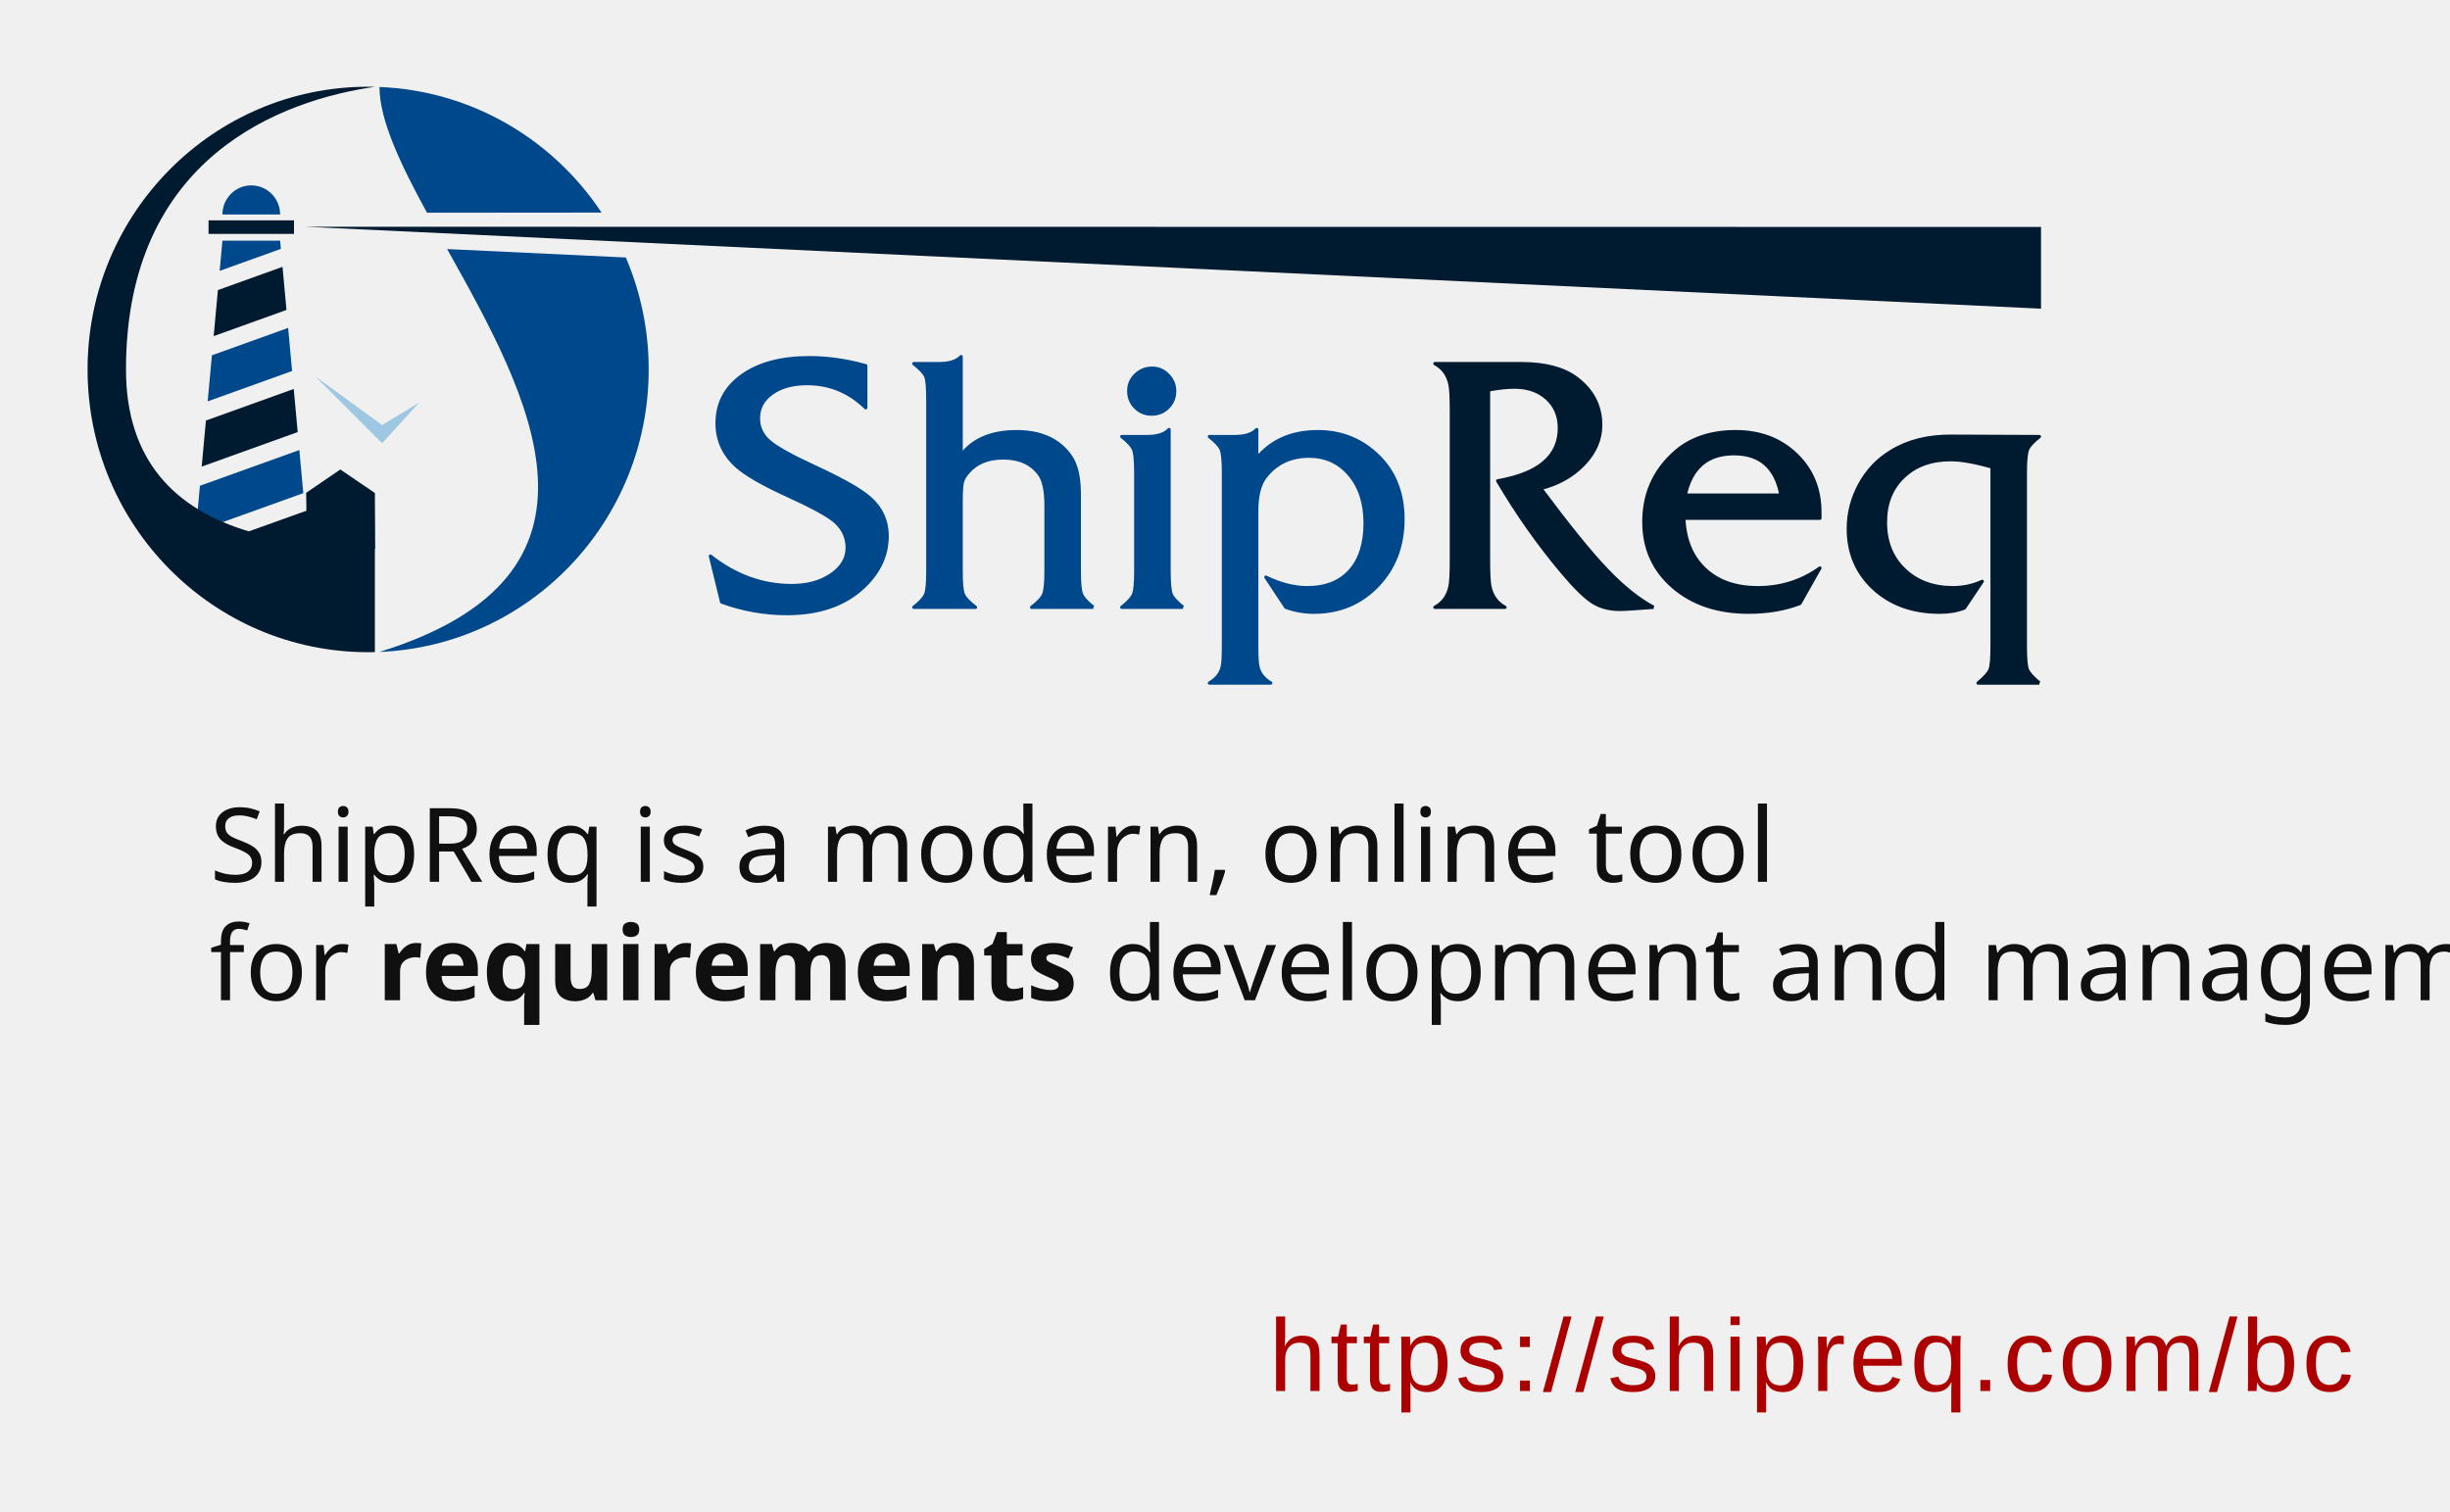
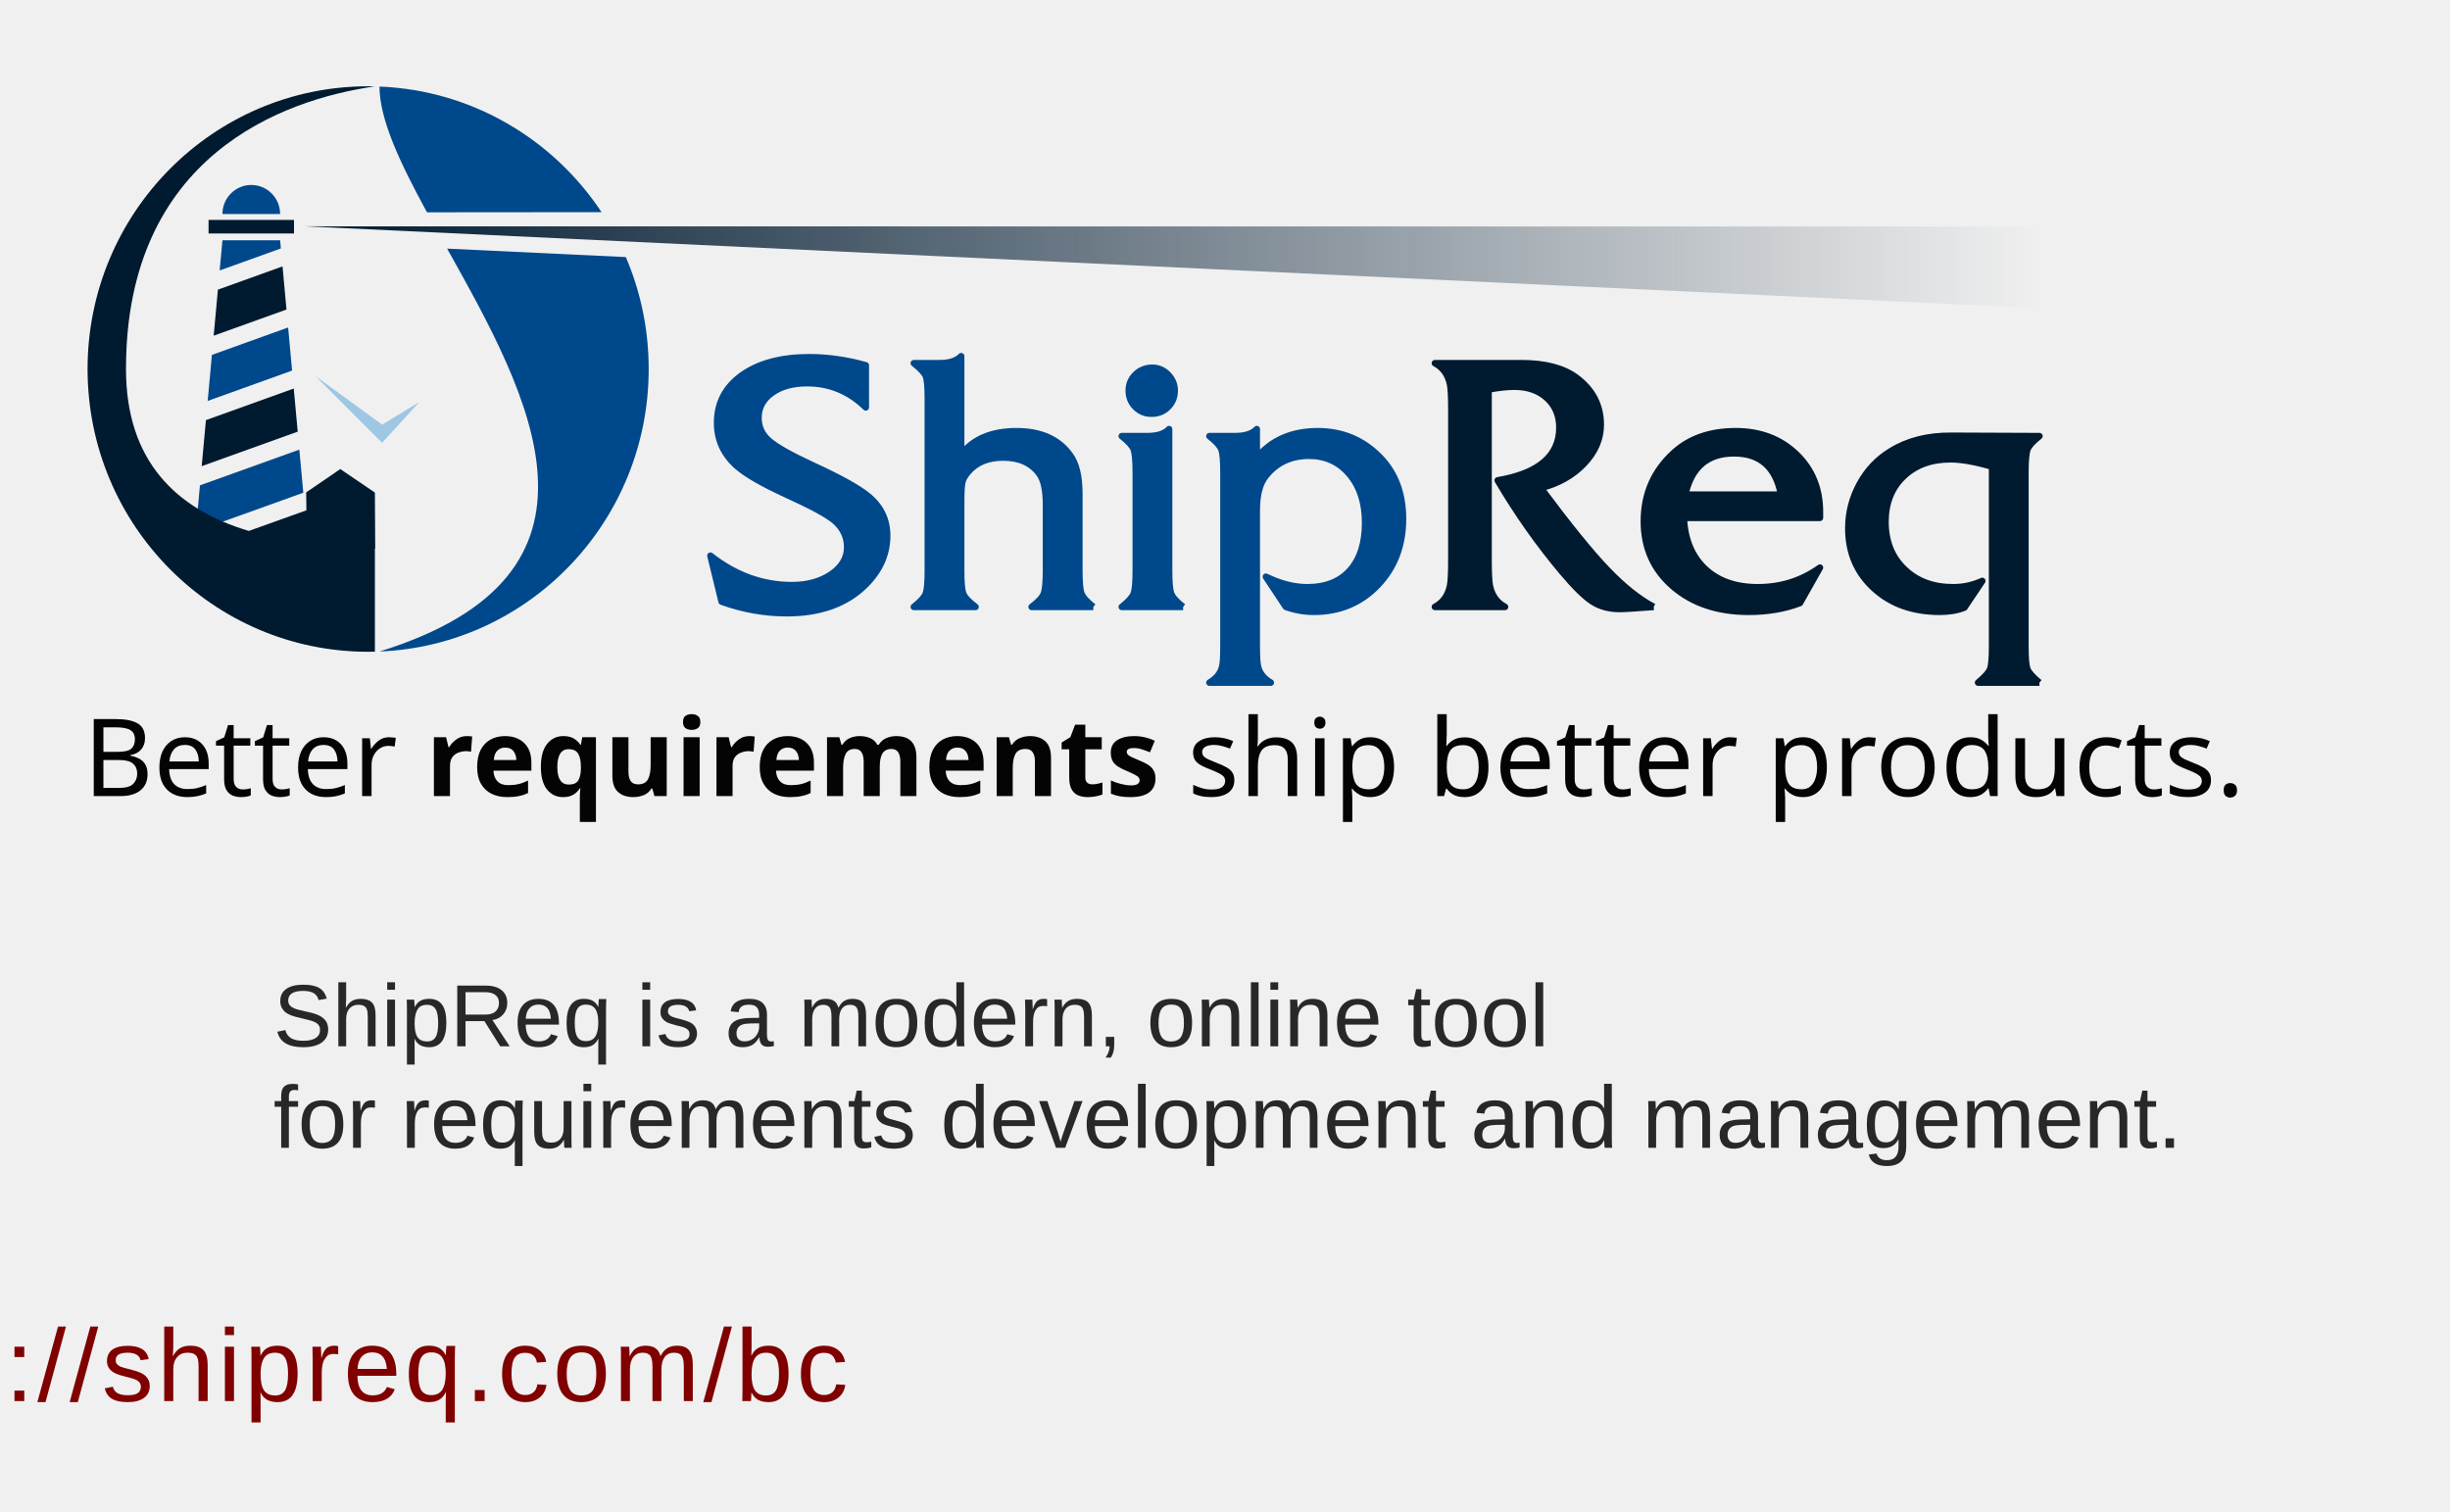
- <svg xmlns="http://www.w3.org/2000/svg" width="333.071" height="205.512" id="svg2" version="1.1">
-   <defs id="defs4" />
+ <svg xmlns="http://www.w3.org/2000/svg" xmlns:xlink="http://www.w3.org/1999/xlink" width="333.071" height="205.512" id="svg2" version="1.1">
+   <defs id="defs4">
+     <linearGradient xlink:href="#linearGradient4025" id="linearGradient7552" gradientUnits="userSpaceOnUse" x1="206.804" y1="80.045" x2="868.738" y2="80.045" gradientTransform="matrix(0.8,0,0,-0.8,247.1241,786.1127)" />
+     <linearGradient id="linearGradient4025">
+       <stop id="stop4027" offset="0" style="stop-color:#001a30;stop-opacity:1;" />
+       <stop id="stop4029" offset="1" style="stop-color:#001a30;stop-opacity:0;" />
+     </linearGradient>
+   </defs>
  <g id="layer1" transform="translate(0,-846.8504)" style="opacity:0.25;display:none">
    <rect y="846.85" x="0" height="205.512" width="333.071" id="rect3809" style="fill:#000000;fill-opacity:1;stroke:none" />
    <rect style="fill:#ffffff;fill-opacity:1;stroke:none" id="rect2989" width="322.441" height="194.882" x="5.315" y="852.165" />
    <rect y="857.48" x="10.63" height="184.252" width="311.811" id="rect3759" style="fill:#ffffff;fill-opacity:1;stroke:#ff8812;stroke-opacity:1" />
  </g>
  <g id="layer2" style="display:inline">
-     <text xml:space="preserve" style="font-size:40px;font-style:normal;font-variant:normal;font-weight:normal;font-stretch:normal;line-height:125%;letter-spacing:0.5px;word-spacing:0px;fill:#ac0000;fill-opacity:1;stroke:none;font-family:Arimo;-inkscape-font-specification:Arimo" x="172.51" y="189.123" id="text3812">
-       <tspan id="tspan3814" x="172.51" y="189.123" style="font-size:14px;font-style:normal;font-variant:normal;font-weight:normal;font-stretch:normal;letter-spacing:0.5px;fill:#ac0000;fill-opacity:1;font-family:Arimo;-inkscape-font-specification:Arimo">https://shipreq.com/bc</tspan>
+     <text id="text4249" y="142.252" x="37.163" style="font-size:14px;font-style:normal;font-variant:normal;font-weight:normal;font-stretch:normal;text-align:start;line-height:115%;letter-spacing:0px;word-spacing:0px;writing-mode:lr-tb;text-anchor:start;fill:#282828;fill-opacity:1;stroke:none;display:inline;font-family:Minion Pro;-inkscape-font-specification:Minion Pro" xml:space="preserve">
+       <tspan style="font-size:12px;font-style:normal;font-variant:normal;font-weight:normal;font-stretch:normal;text-align:start;line-height:115%;writing-mode:lr-tb;text-anchor:start;fill:#282828;fill-opacity:1;font-family:Arimo;-inkscape-font-specification:Arimo" y="142.252" x="37.163" id="tspan4251">ShipReq is a modern, online tool </tspan>
+       <tspan style="font-size:12px;font-style:normal;font-variant:normal;font-weight:normal;font-stretch:normal;text-align:start;line-height:115%;writing-mode:lr-tb;text-anchor:start;fill:#282828;fill-opacity:1;font-family:Arimo;-inkscape-font-specification:Arimo" id="tspan4253" y="156.052" x="37.163">for requirements development and management.</tspan>
    </text>
-     <text id="text4249" y="119.891" x="28.506" style="font-size:14px;font-style:normal;font-variant:normal;font-weight:normal;font-stretch:normal;text-align:start;line-height:115%;letter-spacing:0px;word-spacing:0px;writing-mode:lr-tb;text-anchor:start;fill:#101010;fill-opacity:1;stroke:none;display:inline;font-family:Minion Pro;-inkscape-font-specification:Minion Pro" xml:space="preserve">
-       <tspan style="font-size:14px;font-style:normal;font-variant:normal;font-weight:normal;font-stretch:normal;text-align:start;line-height:115%;writing-mode:lr-tb;text-anchor:start;fill:#101010;fill-opacity:1;font-family:Minion Pro;-inkscape-font-specification:Minion Pro" y="119.891" x="28.506" id="tspan4251">ShipReq is a modern, online tool </tspan>
-       <tspan style="font-size:14px;font-style:normal;font-variant:normal;font-weight:normal;font-stretch:normal;text-align:start;line-height:115%;writing-mode:lr-tb;text-anchor:start;fill:#101010;fill-opacity:1;font-family:Minion Pro;-inkscape-font-specification:Minion Pro" id="tspan4253" y="135.991" x="28.506">for <tspan style="font-weight:bold;line-height:115%;fill:#101010;fill-opacity:1" id="tspan4011">requirements</tspan> development and management.</tspan>
+     <text xml:space="preserve" style="font-size:40px;font-style:normal;font-variant:normal;font-weight:normal;font-stretch:normal;line-height:125%;letter-spacing:0.5px;word-spacing:0px;fill:#800000;fill-opacity:1;stroke:none;font-family:Arimo;-inkscape-font-specification:Arimo" x="319.004" y="190.49" id="text3812">
+       <tspan id="tspan3814" x="172.852" y="190.49" style="font-size:14px;font-style:normal;font-variant:normal;font-weight:normal;font-stretch:normal;letter-spacing:0.5px;fill:#800000;fill-opacity:1;font-family:Arimo;-inkscape-font-specification:Arimo;text-anchor:end;text-align:end">https://shipreq.com/bc</tspan>
    </text>
  </g>
  <g id="layer3" style="display:none">
    <g style="display:inline" id="g4371" transform="matrix(0.2056937,0,0,0.2056937,1.521953,-239.7485)">
      <g style="stroke:#000000;stroke-width:2;stroke-miterlimit:4;stroke-opacity:1;stroke-dasharray:none" transform="translate(0,1173.333)" id="g4145">
        <path d="m 543.454,326.806 c 0,11.519 -4.679,21.815 -14.035,30.883 -11.668,11.235 -27.575,16.846 -47.73,16.846 -13.68,0 -27.071,-2.374 -40.174,-7.124 l -6.911,-28.294 c 15.406,12.096 32.111,18.14 50.104,18.14 9.652,0 17.751,-2.234 24.302,-6.692 6.55,-4.466 9.822,-10.006 9.822,-16.629 0,-6.339 -2.516,-11.738 -7.561,-16.198 -4.317,-3.745 -14.07,-9.072 -29.262,-15.984 -15.188,-6.912 -25.661,-12.961 -31.42,-18.141 -7.921,-7.2 -11.879,-15.984 -11.879,-26.351 0,-12.234 5.144,-22.027 15.441,-29.37 10.295,-7.343 24.082,-11.011 41.361,-11.011 11.37,0 22.96,1.655 34.769,4.963 l 0,25.92 c -10.225,-9.936 -22.246,-14.904 -36.069,-14.904 -8.925,0 -16.161,1.979 -21.703,5.942 -5.548,3.958 -8.318,9.102 -8.318,15.441 0,5.612 2.197,10.326 6.586,14.141 4.395,3.816 13.426,8.89 27.108,15.229 16.267,7.484 27.356,13.604 33.256,18.359 8.205,6.475 12.311,14.756 12.311,24.834" style="fill:#000000;fill-opacity:1;fill-rule:nonzero;stroke:#000000;stroke-width:2;stroke-miterlimit:4;stroke-opacity:1;stroke-dasharray:none" id="path4147" />
        <path d="m 670.438,370.649 -38.011,0 c 4.029,-3.025 6.515,-5.689 7.449,-7.992 0.939,-2.304 1.406,-7.124 1.406,-14.466 l 0,-40.386 c 0,-9.216 -1.442,-15.695 -4.319,-19.441 -4.897,-6.48 -12.24,-9.716 -22.034,-9.716 -9.499,0 -16.77,3.025 -21.809,9.074 -1.873,2.155 -3.025,4.282 -3.455,6.367 -0.431,2.091 -0.65,6.226 -0.65,12.416 l 0,41.686 c 0,7.343 0.431,12.127 1.294,14.36 0.868,2.232 3.385,4.933 7.561,8.099 l -38.006,0 c 4.034,-3.166 6.48,-5.866 7.336,-8.099 0.869,-2.232 1.3,-7.018 1.3,-14.36 l 0,-105.181 c 0,-7.484 -0.396,-12.269 -1.188,-14.36 -0.786,-2.085 -3.272,-4.785 -7.449,-8.099 l 15.76,0 c 6.19,0 10.656,-1.441 13.391,-4.317 l 0,60.689 c 7.343,-9.652 18.719,-14.473 34.125,-14.473 14.974,0 25.985,4.968 33.044,14.904 3.74,5.18 5.612,13.025 5.612,23.54 l 0,47.297 c 0,7.195 0.431,11.95 1.294,14.254 0.868,2.304 3.314,5.039 7.348,8.205" style="fill:#000000;fill-opacity:1;fill-rule:nonzero;stroke:#000000;stroke-width:2;stroke-miterlimit:4;stroke-opacity:1;stroke-dasharray:none" id="path4149" />
        <path d="m 720.535,237.396 c 0,4.029 -1.364,7.414 -4.099,10.149 -2.735,2.735 -6.12,4.106 -10.155,4.106 -3.886,0 -7.194,-1.371 -9.935,-4.106 -2.735,-2.735 -4.1,-6.12 -4.1,-10.149 0,-3.886 1.4,-7.2 4.213,-9.935 2.805,-2.735 6.226,-4.105 10.254,-4.105 3.746,0 6.989,1.406 9.724,4.211 2.735,2.811 4.099,6.085 4.099,9.829 z m 5.188,133.252 -37.794,0 c 4.029,-3.166 6.474,-5.866 7.343,-8.099 0.863,-2.232 1.294,-7.018 1.294,-14.36 l 0,-60.259 c 0,-7.341 -0.431,-12.126 -1.294,-14.359 -0.869,-2.234 -3.314,-4.933 -7.343,-8.099 l 15.765,0 c 6.191,0 10.651,-1.441 13.386,-4.319 l 0,87.035 c 0,7.343 0.431,12.127 1.3,14.36 0.863,2.232 3.308,4.933 7.343,8.099" style="fill:#000000;fill-opacity:1;fill-rule:nonzero;stroke:#000000;stroke-width:2;stroke-miterlimit:4;stroke-opacity:1;stroke-dasharray:none" id="path4151" />
        <path d="m 861.135,316.44 c 0,16.415 -5.221,30.054 -15.659,40.924 -10.439,10.875 -23.504,16.309 -39.2,16.309 -5.901,0 -11.66,-1.01 -17.277,-3.024 l -12.305,-18.571 c 8.926,4.317 17.42,6.479 25.484,6.479 11.371,0 20.155,-3.49 26.345,-10.444 6.191,-6.946 9.286,-16.699 9.286,-29.299 0,-12.31 -3.203,-22.24 -9.611,-29.836 -6.402,-7.596 -14.72,-11.412 -24.939,-11.412 -11.089,0 -19.942,4.106 -26.565,12.346 -3.745,4.607 -5.617,11.666 -5.617,21.165 l 0,84.157 c 0,6.332 0.29,10.509 0.863,12.559 1.01,3.893 3.603,7.059 7.774,9.504 l -37.794,0 c 4.176,-2.445 6.77,-5.611 7.774,-9.504 0.579,-1.867 0.869,-6.044 0.869,-12.524 l 0,-107.338 c 0,-7.341 -0.431,-12.126 -1.3,-14.359 -0.863,-2.234 -3.308,-4.933 -7.343,-8.099 l 15.766,0 c 6.191,0 10.656,-1.441 13.391,-4.319 l 0,17.71 c 9.068,-10.946 21.596,-16.416 37.581,-16.416 14.969,0 27.639,5.258 38.006,15.766 9.646,9.787 14.471,22.529 14.471,38.225" style="fill:#000000;fill-opacity:1;fill-rule:nonzero;stroke:#000000;stroke-width:2;stroke-miterlimit:4;stroke-opacity:1;stroke-dasharray:none" id="path4153" />
        <path d="m 1015.54,370.649 c -11.229,0.863 -18.211,1.294 -20.946,1.294 -6.48,0 -12.062,-1.512 -16.74,-4.531 -4.674,-2.989 -10.828,-9.037 -18.46,-18.07 -14.537,-17.242 -27.858,-36.104 -39.95,-56.619 C 944.78,288.399 957.45,277.565 957.45,260.216 c 0,-7.485 -2.551,-13.534 -7.668,-18.211 -5.109,-4.644 -11.766,-6.982 -19.971,-6.982 -4.466,0 -9.794,0.573 -15.985,1.725 l 0,104.856 c 0,8.311 0.289,13.745 0.863,16.339 1.3,5.901 4.395,10.113 9.286,12.706 l -43.193,0 c 4.897,-2.594 7.992,-6.84 9.286,-12.741 0.579,-2.594 0.868,-8.064 0.868,-16.416 l 0,-91.784 c 0,-8.352 -0.289,-13.822 -0.868,-16.416 -1.294,-5.901 -4.389,-10.148 -9.286,-12.741 l 33.044,0 c 2.304,0 5.689,0 10.149,0 4.466,0 7.85,0 10.154,0 14.544,0 25.773,2.954 33.689,8.819 10.071,7.485 15.116,17.172 15.116,29.087 0,8.741 -3.456,16.77 -10.361,24.006 -6.911,7.235 -15.766,12.239 -26.564,14.974 16.989,22.819 30.551,39.56 40.699,50.175 10.155,10.62 19.765,18.288 28.832,23.038" style="fill:#000000;fill-opacity:1;fill-rule:nonzero;stroke:#000000;stroke-width:2;stroke-miterlimit:4;stroke-opacity:1;stroke-dasharray:none" id="path4155" />
        <path d="m 1117.915,346.459 -12.312,21.815 c -9.363,3.598 -19.875,5.399 -31.538,5.399 -19,0 -34.513,-5.186 -46.539,-15.553 -12.021,-10.361 -18.035,-23.753 -18.035,-40.167 0,-16.99 6.196,-31.101 18.578,-42.331 9.646,-8.784 22.321,-13.172 38.009,-13.172 14.975,0 27.35,4.679 37.15,14.035 9.787,9.363 14.688,21.242 14.688,35.638 l 0,3.675 -83.802,0 c 0.579,13.314 4.896,23.751 12.965,31.348 8.062,7.598 18.925,11.412 32.612,11.412 14.25,0 26.988,-4.034 38.225,-12.098 z m -23.975,-44.922 c -3.163,-16.989 -12.812,-25.484 -28.938,-25.484 -16.275,0 -26.282,8.495 -30.023,25.484 l 58.96,0" style="fill:#000000;fill-opacity:1;fill-rule:nonzero;stroke:#000000;stroke-width:2;stroke-miterlimit:4;stroke-opacity:1;stroke-dasharray:none" id="path4157" />
        <path d="m 1253.102,417.296 -37.788,0 c 4.162,-3.455 6.65,-6.261 7.45,-8.422 0.787,-2.156 1.188,-6.912 1.188,-14.255 l 0,-110.355 c -10.412,-3.024 -18.938,-4.537 -25.562,-4.537 -11.988,0 -21.675,3.527 -29.05,10.616 -7.375,7.059 -11.05,16.38 -11.05,27.934 0,11.986 3.85,21.703 11.6,29.122 7.737,7.449 17.738,11.158 30.012,11.158 6.375,0 12.35,-1.299 18,-3.893 l -11.012,16.416 c -4.325,1.731 -9.363,2.592 -15.125,2.592 -16.562,0 -30.087,-4.825 -40.6,-14.473 -10.512,-9.645 -15.762,-21.956 -15.762,-36.93 0,-9.646 2.337,-18.749 7.013,-27.32 4.688,-8.566 11.05,-15.294 19.113,-20.191 10.375,-6.479 22.9,-9.646 37.575,-9.504 l 54,0.219 c -4.037,3.166 -6.487,5.865 -7.35,8.099 -0.863,2.232 -1.3,7.018 -1.3,14.359 l 0,106.688 c 0,7.343 0.4,12.099 1.188,14.255 0.8,2.161 3.288,4.968 7.463,8.422" style="fill:#000000;fill-opacity:1;fill-rule:nonzero;stroke:#000000;stroke-width:2;stroke-miterlimit:4;stroke-opacity:1;stroke-dasharray:none" id="path4159" />
      </g>
      <g transform="matrix(1.25,0,0,-1.25,-204.86,2262.812)" style="display:inline" id="g4161">
        <path d="m 347.722,831.457 c 45.647,-1.832 85.591,-25.965 109.41,-61.891 l -86.018,-0.074 c -13.1,24.042 -23.392,45.595 -23.392,61.965 z m 121.363,-84.021 c 7.249,-16.918 11.267,-35.572 11.267,-55.167 0,-75.054 -58.883,-136.231 -132.63,-139.194 122.944,38.055 73.901,125.957 33.318,198.517 l 88.045,-4.156" style="fill:#000000;fill-opacity:1;fill-rule:evenodd;stroke:none" id="path4163" />
        <path d="m 308.228,652.562 1.951,-21.242 -53.011,-19.057 2.084,22.691 48.976,17.608" style="fill:#000000;fill-opacity:1;fill-rule:evenodd;stroke:none" id="path4165" />
        <path d="m 302.704,712.741 1.95,-21.239 -41.584,-14.951 2.083,22.69 37.551,13.5" style="fill:#000000;fill-opacity:1;fill-rule:evenodd;stroke:none" id="path4167" />
        <path d="m 270.337,755.718 28.422,0 0.371,-4.036 -30.159,-10.843 1.366,14.879" style="fill:#000000;fill-opacity:1;fill-rule:evenodd;stroke:none" id="path4169" />
        <path d="m 284.548,768.643 -14.211,0 c 0,7.91 6.362,14.322 14.211,14.322 7.848,0 14.209,-6.412 14.209,-14.322 l -14.209,0" style="fill:#000000;fill-opacity:1;fill-rule:evenodd;stroke:none" id="path4171" />
        <path d="m 305.466,682.653 1.95,-21.242 -47.295,-17.004 2.081,22.69 43.264,15.556" style="fill:#000000;fill-opacity:1;fill-rule:evenodd;stroke:none" id="path4173" />
        <path d="m 299.941,742.832 1.951,-21.24 -35.871,-12.897 2.083,22.691 31.837,11.446" style="fill:#000000;fill-opacity:1;fill-rule:evenodd;stroke:none" id="path4175" />
        <path d="m 263.496,759.058 42.105,0 0,6.681 -42.105,0 0,-6.681 z" style="fill:#000000;fill-opacity:1;fill-rule:evenodd;stroke:none" id="path4177" />
        <path d="m 342.117,831.583 c 1.113,0 2.232,-0.012 3.334,-0.04 -45.373,-6.524 -122.635,-34.197 -122.635,-139.274 0,-44.978 24.338,-68.974 60.515,-79.78 l 28.374,10.16 -0.108,8.831 16.821,11.495 17.033,-11.587 0.154,-27.609 -0.154,0 0,-50.79 c -1.102,-0.028 -2.221,-0.039 -3.334,-0.039 -76.338,0 -138.229,62.376 -138.229,139.319 0,76.949 61.891,139.314 138.229,139.314" style="fill:#000000;fill-opacity:1;fill-rule:evenodd;stroke:none" id="path4179" />
        <path d="m 1166.368,722.218 0,40.27 -855.152,0.095 z" style="fill:#000000;fill-opacity:1;fill-rule:evenodd;stroke:none" id="path4181" />
        <path d="m 349.02,655.92 18.274,20.043 -18.274,-11.088 -32.835,23.88 32.835,-32.835" style="fill:#000000;fill-opacity:1;fill-rule:evenodd;stroke:none;display:inline" id="path4183" />
      </g>
    </g>
  </g>
  <g id="layer4">
-     <g id="g4535" transform="matrix(0.220736,0,0,0.220736,0.8678389,0.7541186)">
-       <g style="display:inline" transform="matrix(1.25,0,0,-1.25,-204.86,1089.479)" id="g3012">
-         <g style="fill:#001a30;fill-opacity:1" id="g4693">
-           <path id="path3026" style="fill:#001a30;fill-opacity:1;fill-rule:evenodd;stroke:none" d="m 305.466,682.653 1.95,-21.242 -47.295,-17.004 2.081,22.69 43.264,15.556" />
-           <path id="path3028" style="fill:#001a30;fill-opacity:1;fill-rule:evenodd;stroke:none" d="m 299.941,742.832 1.951,-21.24 -35.871,-12.897 2.083,22.691 31.837,11.446" />
-           <path id="path3030" style="fill:#001a30;fill-opacity:1;fill-rule:evenodd;stroke:none" d="m 263.496,759.058 42.105,0 0,6.681 -42.105,0 0,-6.681 z" />
-         </g>
-         <path d="m 1166.368,722.218 0,40.27 -855.152,0.095 z" style="fill:#001a30;fill-opacity:1;fill-rule:evenodd;stroke:none" id="path3036" />
-         <path d="m 349.02,655.92 18.274,20.043 -18.274,-11.088 -32.835,23.88 32.835,-32.835" style="fill:#007ac8;fill-opacity:0.345;fill-rule:evenodd;stroke:none;display:inline" id="path3034" />
-         <path d="m 347.722,831.457 c 45.647,-1.832 85.591,-25.965 109.41,-61.891 l -86.018,-0.074 c -13.1,24.042 -23.392,45.595 -23.392,61.965 z m 121.363,-84.021 c 7.249,-16.918 11.267,-35.572 11.267,-55.167 0,-75.054 -58.883,-136.231 -132.63,-139.194 122.944,38.055 73.901,125.957 33.318,198.517 l 88.045,-4.156" style="fill:#00488c;fill-opacity:1;fill-rule:evenodd;stroke:none;display:inline" id="path3016" />
-         <g style="fill:#00488c;fill-opacity:1;display:inline" id="g4687">
-           <path id="path3018" style="fill:#00488c;fill-opacity:1;fill-rule:evenodd;stroke:none" d="m 308.228,652.562 1.951,-21.242 -53.011,-19.057 2.084,22.691 48.976,17.608" />
-           <path id="path3020" style="fill:#00488c;fill-opacity:1;fill-rule:evenodd;stroke:none" d="m 302.704,712.741 1.95,-21.239 -41.584,-14.951 2.083,22.69 37.551,13.5" />
-           <path id="path3022" style="fill:#00488c;fill-opacity:1;fill-rule:evenodd;stroke:none" d="m 270.337,755.718 28.422,0 0.371,-4.036 -30.159,-10.843 1.366,14.879" />
-           <path id="path3024" style="fill:#00488c;fill-opacity:1;fill-rule:evenodd;stroke:none" d="m 284.548,768.643 -14.211,0 c 0,7.91 6.362,14.322 14.211,14.322 7.848,0 14.209,-6.412 14.209,-14.322 l -14.209,0" />
-         </g>
-         <path d="m 342.117,831.583 c 1.113,0 2.232,-0.012 3.334,-0.04 -45.373,-6.524 -122.635,-34.197 -122.635,-139.274 0,-44.978 24.338,-68.974 60.515,-79.78 l 28.374,10.16 -0.108,8.831 16.821,11.495 17.033,-11.587 0.154,-27.609 -0.154,0 0,-50.79 c -1.102,-0.028 -2.221,-0.039 -3.334,-0.039 -76.338,0 -138.229,62.376 -138.229,139.319 0,76.949 61.891,139.314 138.229,139.314" style="fill:#001a30;fill-opacity:1;fill-rule:evenodd;stroke:none" id="path3032" />
-         <g transform="translate(-0.802,0)" style="fill:#00488c;fill-opacity:1;stroke:#00488c;stroke-width:1.6;stroke-linejoin:round;stroke-miterlimit:4;stroke-opacity:1;stroke-dasharray:none" id="g3096">
-           <path id="path3038" style="fill:#00488c;fill-opacity:1;fill-rule:nonzero;stroke:#00488c;stroke-width:1.6;stroke-linejoin:round;stroke-miterlimit:4;stroke-opacity:1;stroke-dasharray:none" d="m 598.651,610.138 c 0,-9.215 -3.743,-17.452 -11.228,-24.706 -9.334,-8.988 -22.06,-13.477 -38.184,-13.477 -10.944,0 -21.657,1.899 -32.139,5.699 l -5.529,22.635 c 12.325,-9.677 25.689,-14.512 40.083,-14.512 7.722,0 14.201,1.787 19.442,5.354 5.24,3.573 7.858,8.005 7.858,13.303 0,5.071 -2.013,9.39 -6.049,12.958 -3.454,2.996 -11.256,7.258 -23.41,12.787 -12.15,5.53 -20.529,10.369 -25.136,14.513 -6.337,5.76 -9.503,12.787 -9.503,21.081 0,9.787 4.115,17.622 12.353,23.496 8.236,5.874 19.266,8.809 33.089,8.809 9.096,0 18.368,-1.324 27.815,-3.97 l 0,-20.736 c -8.18,7.949 -17.797,11.923 -28.855,11.923 -7.14,0 -12.929,-1.583 -17.362,-4.754 -4.438,-3.166 -6.654,-7.282 -6.654,-12.353 0,-4.49 1.758,-8.261 5.269,-11.313 3.516,-3.053 10.741,-7.112 21.686,-12.183 13.014,-5.987 21.885,-10.883 26.605,-14.687 6.564,-5.18 9.849,-11.805 9.849,-19.867" />
-           <path id="path3040" style="fill:#00488c;fill-opacity:1;fill-rule:nonzero;stroke:#00488c;stroke-width:1.6;stroke-linejoin:round;stroke-miterlimit:4;stroke-opacity:1;stroke-dasharray:none" d="m 700.238,575.064 -30.409,0 c 3.223,2.42 5.212,4.551 5.959,6.394 0.751,1.843 1.125,5.699 1.125,11.573 l 0,32.309 c 0,7.373 -1.154,12.556 -3.455,15.553 -3.918,5.184 -9.792,7.773 -17.627,7.773 -7.599,0 -13.416,-2.42 -17.447,-7.259 -1.498,-1.724 -2.42,-3.426 -2.764,-5.094 -0.345,-1.673 -0.52,-4.981 -0.52,-9.933 l 0,-33.349 c 0,-5.874 0.345,-9.702 1.035,-11.488 0.694,-1.786 2.708,-3.946 6.049,-6.479 l -30.405,0 c 3.227,2.533 5.184,4.693 5.869,6.479 0.695,1.786 1.04,5.614 1.04,11.488 l 0,84.145 c 0,5.987 -0.317,9.815 -0.95,11.488 -0.629,1.668 -2.618,3.828 -5.959,6.479 l 12.608,0 c 4.952,0 8.525,1.153 10.713,3.454 l 0,-48.551 c 5.874,7.722 14.975,11.578 27.3,11.578 11.979,0 20.788,-3.974 26.435,-11.923 2.992,-4.144 4.49,-10.42 4.49,-18.832 l 0,-37.838 c 0,-5.756 0.345,-9.56 1.035,-11.403 0.694,-1.843 2.651,-4.031 5.878,-6.564" />
-           <path id="path3042" style="fill:#00488c;fill-opacity:1;fill-rule:nonzero;stroke:#00488c;stroke-width:1.6;stroke-linejoin:round;stroke-miterlimit:4;stroke-opacity:1;stroke-dasharray:none" d="m 740.316,681.666 c 0,-3.223 -1.091,-5.931 -3.279,-8.119 -2.188,-2.188 -4.896,-3.285 -8.124,-3.285 -3.109,0 -5.755,1.097 -7.948,3.285 -2.188,2.188 -3.28,4.896 -3.28,8.119 0,3.109 1.12,5.76 3.37,7.948 2.244,2.188 4.981,3.284 8.203,3.284 2.997,0 5.591,-1.125 7.779,-3.369 2.188,-2.249 3.279,-4.868 3.279,-7.863 z m 4.15,-106.602 -30.235,0 c 3.223,2.533 5.179,4.693 5.874,6.479 0.69,1.786 1.035,5.614 1.035,11.488 l 0,48.207 c 0,5.873 -0.345,9.701 -1.035,11.487 -0.695,1.787 -2.651,3.946 -5.874,6.479 l 12.612,0 c 4.953,0 8.521,1.153 10.709,3.455 l 0,-69.628 c 0,-5.874 0.345,-9.702 1.04,-11.488 0.69,-1.786 2.646,-3.946 5.874,-6.479" />
-           <path id="path3044" style="fill:#00488c;fill-opacity:1;fill-rule:nonzero;stroke:#00488c;stroke-width:1.6;stroke-linejoin:round;stroke-miterlimit:4;stroke-opacity:1;stroke-dasharray:none" d="m 852.796,618.431 c 0,-13.132 -4.177,-24.043 -12.527,-32.739 -8.351,-8.7 -18.803,-13.047 -31.36,-13.047 -4.721,0 -9.328,0.808 -13.822,2.419 l -9.844,14.857 c 7.141,-3.454 13.936,-5.183 20.387,-5.183 9.097,0 16.124,2.792 21.076,8.355 4.953,5.557 7.429,13.359 7.429,23.439 0,9.848 -2.562,17.792 -7.689,23.869 -5.122,6.077 -11.776,9.13 -19.951,9.13 -8.871,0 -15.954,-3.285 -21.252,-9.877 -2.996,-3.686 -4.494,-9.333 -4.494,-16.932 l 0,-67.326 c 0,-5.066 0.232,-8.407 0.69,-10.047 0.808,-3.114 2.882,-5.647 6.219,-7.603 l -30.235,0 c 3.341,1.956 5.416,4.489 6.219,7.603 0.463,1.494 0.695,4.835 0.695,10.019 l 0,85.87 c 0,5.873 -0.345,9.701 -1.04,11.487 -0.69,1.787 -2.646,3.946 -5.874,6.479 l 12.613,0 c 4.953,0 8.525,1.153 10.713,3.455 l 0,-14.168 c 7.254,8.757 17.277,13.133 30.065,13.133 11.975,0 22.111,-4.206 30.405,-12.613 7.717,-7.83 11.577,-18.023 11.577,-30.58" />
-         </g>
-         <g transform="translate(-0.802,0)" id="g3091" style="fill:#001a30;fill-opacity:1;stroke:#001a30;stroke-width:1.6;stroke-linecap:butt;stroke-linejoin:round;stroke-miterlimit:4;stroke-opacity:1;stroke-dasharray:none;display:inline">
-           <path id="path3046" style="fill:#001a30;fill-opacity:1;fill-rule:nonzero;stroke:#001a30;stroke-width:1.6;stroke-linecap:butt;stroke-linejoin:round;stroke-miterlimit:4;stroke-opacity:1;stroke-dasharray:none" d="m 976.32,575.064 c -8.983,-0.69 -14.569,-1.035 -16.757,-1.035 -5.184,0 -9.65,1.21 -13.392,3.625 -3.739,2.391 -8.662,7.23 -14.768,14.456 -11.63,13.794 -22.286,28.883 -31.96,45.295 20.269,3.459 30.405,12.126 30.405,26.005 0,5.988 -2.041,10.827 -6.134,14.569 -4.087,3.715 -9.413,5.586 -15.977,5.586 -3.573,0 -7.835,-0.458 -12.788,-1.38 l 0,-83.885 c 0,-6.649 0.231,-10.996 0.69,-13.071 1.04,-4.721 3.516,-8.09 7.429,-10.165 l -34.554,0 c 3.918,2.075 6.394,5.472 7.429,10.193 0.463,2.075 0.694,6.451 0.694,13.133 l 0,73.427 c 0,6.682 -0.231,11.058 -0.694,13.133 -1.035,4.721 -3.511,8.118 -7.429,10.193 l 26.435,0 c 1.843,0 4.551,0 8.119,0 3.573,0 6.28,0 8.123,0 11.635,0 20.618,-2.363 26.951,-7.055 8.057,-5.988 12.093,-13.738 12.093,-23.27 0,-6.993 -2.765,-13.416 -8.289,-19.205 -5.529,-5.788 -12.613,-9.791 -21.251,-11.979 13.591,-18.255 24.441,-31.648 32.559,-40.14 8.124,-8.496 15.812,-14.63 23.066,-18.43" />
-           <path id="path3048" style="fill:#001a30;fill-opacity:1;fill-rule:nonzero;stroke:#001a30;stroke-width:1.6;stroke-linecap:butt;stroke-linejoin:round;stroke-miterlimit:4;stroke-opacity:1;stroke-dasharray:none" d="m 1058.22,594.416 -9.85,-17.452 c -7.49,-2.878 -15.9,-4.319 -25.23,-4.319 -15.2,0 -27.61,4.149 -37.231,12.442 -9.617,8.289 -14.428,19.002 -14.428,32.134 0,13.592 4.957,24.881 14.862,33.865 7.717,7.027 17.857,10.538 30.407,10.538 11.98,0 21.88,-3.743 29.72,-11.228 7.83,-7.49 11.75,-16.994 11.75,-28.51 l 0,-2.94 -67.042,0 c 0.463,-10.651 3.917,-19.001 10.372,-25.078 6.45,-6.078 15.14,-9.13 26.09,-9.13 11.4,0 21.59,3.227 30.58,9.678 z m -19.18,35.938 c -2.53,13.591 -10.25,20.387 -23.15,20.387 -13.02,0 -21.026,-6.796 -24.018,-20.387 l 47.168,0" />
-           <path id="path3050" style="fill:#001a30;fill-opacity:1;fill-rule:nonzero;stroke:#001a30;stroke-width:1.6;stroke-linecap:butt;stroke-linejoin:round;stroke-miterlimit:4;stroke-opacity:1;stroke-dasharray:none" d="m 1166.37,537.746 -30.23,0 c 3.33,2.764 5.32,5.009 5.96,6.738 0.63,1.725 0.95,5.53 0.95,11.404 l 0,88.284 c -8.33,2.419 -15.15,3.63 -20.45,3.63 -9.59,0 -17.34,-2.822 -23.24,-8.493 -5.9,-5.647 -8.84,-13.104 -8.84,-22.347 0,-9.589 3.08,-17.362 9.28,-23.298 6.19,-5.959 14.19,-8.926 24.01,-8.926 5.1,0 9.88,1.039 14.4,3.114 l -8.81,-13.133 c -3.46,-1.385 -7.49,-2.074 -12.1,-2.074 -13.25,0 -24.07,3.86 -32.48,11.578 -8.41,7.716 -12.61,17.565 -12.61,29.544 0,7.717 1.87,14.999 5.61,21.856 3.75,6.853 8.84,12.235 15.29,16.153 8.3,5.183 18.32,7.717 30.06,7.603 l 43.2,-0.175 c -3.23,-2.533 -5.19,-4.692 -5.88,-6.479 -0.69,-1.786 -1.04,-5.614 -1.04,-11.487 l 0,-85.35 c 0,-5.874 0.32,-9.679 0.95,-11.404 0.64,-1.729 2.63,-3.974 5.97,-6.738" />
-         </g>
+     <g transform="matrix(0.4455837,0,0,-0.4455837,-142.3142,358.0859)" style="display:inline" id="g8326">
+       <g id="g3969" style="fill:#001a30;fill-opacity:1" transform="matrix(0.6192433,0,0,0.6192433,219.849,262.3503)">
+         <path d="m 305.466,682.653 1.95,-21.242 -47.295,-17.004 2.081,22.69 43.264,15.556" style="fill:#001a30;fill-opacity:1;fill-rule:evenodd;stroke:none" id="path3971" />
+         <path d="m 299.941,742.832 1.951,-21.24 -35.871,-12.897 2.083,22.691 31.837,11.446" style="fill:#001a30;fill-opacity:1;fill-rule:evenodd;stroke:none" id="path3973" />
+         <path d="m 263.496,759.058 42.105,0 0,6.681 -42.105,0 0,-6.681 z" style="fill:#001a30;fill-opacity:1;fill-rule:evenodd;stroke:none" id="path3975" />
      </g>
-       <g transform="translate(0,-5e-5)" style="display:inline" id="layer5" />
-       <g transform="translate(0,-5e-5)" style="opacity:0.251;display:none" id="layer3-1">
-         <path id="rect3102" d="m 311.216,-762.583 903.46,42.647 0,224.657 -1050.788,0 z" style="fill:#ff6600;fill-opacity:1;stroke:none" transform="matrix(1.25,0,0,1.25,-204.86,1089.479)" />
-         <rect y="-0.599" x="1253.106" height="478.672" width="74.989" id="rect3875" style="fill:#008000;fill-opacity:1;stroke:none" />
-         <rect y="127.554" x="250.044" height="8.732" width="128.912" id="rect3877" style="fill:#ff00ff;fill-opacity:1;stroke:none" />
-         <rect transform="matrix(0.9988054,0.04886397,-0.04886397,0.9988054,0,0)" style="fill:#ff00ff;fill-opacity:1;stroke:none" id="rect3880" width="128.912" height="8.732" x="267.451" y="127.804" />
+       <path id="path3977" style="fill:url(#linearGradient7552);fill-opacity:1;fill-rule:evenodd;stroke:none" d="m 942.115,709.579 0,24.937 -529.547,0.059 z" />
+       <path id="path3979" style="fill:#007ac8;fill-opacity:0.345;fill-rule:evenodd;stroke:none;display:inline" d="m 435.977,668.524 11.316,12.412 -11.316,-6.866 -20.333,14.788 20.333,-20.333" />
+       <path id="path3981" style="fill:#00488c;fill-opacity:1;fill-rule:evenodd;stroke:none;display:inline" d="m 435.174,777.225 c 28.267,-1.134 53.002,-16.079 67.751,-38.326 l -53.266,-0.046 c -8.112,14.888 -14.485,28.234 -14.485,38.371 z m 75.153,-52.029 c 4.489,-10.476 6.977,-22.028 6.977,-34.162 0,-46.477 -36.463,-84.36 -82.13,-86.195 76.132,23.565 45.763,77.998 20.632,122.93 l 54.521,-2.574" />
+       <g id="g3983" style="fill:#00488c;fill-opacity:1;display:inline" transform="matrix(0.6192433,0,0,0.6192433,219.849,262.3503)">
+         <path d="m 308.228,652.562 1.951,-21.242 -53.011,-19.057 2.084,22.691 48.976,17.608" style="fill:#00488c;fill-opacity:1;fill-rule:evenodd;stroke:none" id="path3985" />
+         <path d="m 302.704,712.741 1.95,-21.239 -41.584,-14.951 2.083,22.69 37.551,13.5" style="fill:#00488c;fill-opacity:1;fill-rule:evenodd;stroke:none" id="path3987" />
+         <path d="m 270.337,755.718 28.422,0 0.371,-4.036 -30.159,-10.843 1.366,14.879" style="fill:#00488c;fill-opacity:1;fill-rule:evenodd;stroke:none" id="path3989" />
+         <path d="m 284.548,768.643 -14.211,0 c 0,7.91 6.362,14.322 14.211,14.322 7.848,0 14.209,-6.412 14.209,-14.322 l -14.209,0" style="fill:#00488c;fill-opacity:1;fill-rule:evenodd;stroke:none" id="path3991" />
      </g>
+       <path id="path3993" style="fill:#001a30;fill-opacity:1;fill-rule:evenodd;stroke:none" d="m 431.703,777.303 c 0.689,0 1.382,-0.007 2.065,-0.025 -28.097,-4.04 -75.941,-21.176 -75.941,-86.245 0,-27.852 15.071,-42.712 37.474,-49.403 l 17.57,6.292 -0.067,5.469 10.416,7.118 10.548,-7.175 0.095,-17.097 -0.095,0 0,-31.451 c -0.682,-0.017 -1.375,-0.024 -2.065,-0.024 -47.272,0 -85.597,38.626 -85.597,86.272 0,47.65 38.326,86.269 85.597,86.269" />
+       <g id="g3995" style="fill:#00488c;fill-opacity:1;stroke:#00488c;stroke-width:3.21;stroke-linejoin:round;stroke-miterlimit:4;stroke-opacity:1;stroke-dasharray:none" transform="matrix(0.6192433,0,0,0.6192433,219.3524,262.3503)">
+         <path d="m 598.651,610.138 c 0,-9.215 -3.743,-17.452 -11.228,-24.706 -9.334,-8.988 -22.06,-13.477 -38.184,-13.477 -10.944,0 -21.657,1.899 -32.139,5.699 l -5.529,22.635 c 12.325,-9.677 25.689,-14.512 40.083,-14.512 7.722,0 14.201,1.787 19.442,5.354 5.24,3.573 7.858,8.005 7.858,13.303 0,5.071 -2.013,9.39 -6.049,12.958 -3.454,2.996 -11.256,7.258 -23.41,12.787 -12.15,5.53 -20.529,10.369 -25.136,14.513 -6.337,5.76 -9.503,12.787 -9.503,21.081 0,9.787 4.115,17.622 12.353,23.496 8.236,5.874 19.266,8.809 33.089,8.809 9.096,0 18.368,-1.324 27.815,-3.97 l 0,-20.736 c -8.18,7.949 -17.797,11.923 -28.855,11.923 -7.14,0 -12.929,-1.583 -17.362,-4.754 -4.438,-3.166 -6.654,-7.282 -6.654,-12.353 0,-4.49 1.758,-8.261 5.269,-11.313 3.516,-3.053 10.741,-7.112 21.686,-12.183 13.014,-5.987 21.885,-10.883 26.605,-14.687 6.564,-5.18 9.849,-11.805 9.849,-19.867" style="fill:#00488c;fill-opacity:1;fill-rule:nonzero;stroke:#00488c;stroke-width:3.21;stroke-linejoin:round;stroke-miterlimit:4;stroke-opacity:1;stroke-dasharray:none" id="path3997" />
+         <path d="m 700.238,575.064 -30.409,0 c 3.223,2.42 5.212,4.551 5.959,6.394 0.751,1.843 1.125,5.699 1.125,11.573 l 0,32.309 c 0,7.373 -1.154,12.556 -3.455,15.553 -3.918,5.184 -9.792,7.773 -17.627,7.773 -7.599,0 -13.416,-2.42 -17.447,-7.259 -1.498,-1.724 -2.42,-3.426 -2.764,-5.094 -0.345,-1.673 -0.52,-4.981 -0.52,-9.933 l 0,-33.349 c 0,-5.874 0.345,-9.702 1.035,-11.488 0.694,-1.786 2.708,-3.946 6.049,-6.479 l -30.405,0 c 3.227,2.533 5.184,4.693 5.869,6.479 0.695,1.786 1.04,5.614 1.04,11.488 l 0,84.145 c 0,5.987 -0.317,9.815 -0.95,11.488 -0.629,1.668 -2.618,3.828 -5.959,6.479 l 12.608,0 c 4.952,0 8.525,1.153 10.713,3.454 l 0,-48.551 c 5.874,7.722 14.975,11.578 27.3,11.578 11.979,0 20.788,-3.974 26.435,-11.923 2.992,-4.144 4.49,-10.42 4.49,-18.832 l 0,-37.838 c 0,-5.756 0.345,-9.56 1.035,-11.403 0.694,-1.843 2.651,-4.031 5.878,-6.564" style="fill:#00488c;fill-opacity:1;fill-rule:nonzero;stroke:#00488c;stroke-width:3.21;stroke-linejoin:round;stroke-miterlimit:4;stroke-opacity:1;stroke-dasharray:none" id="path3999" />
+         <path d="m 740.316,681.666 c 0,-3.223 -1.091,-5.931 -3.279,-8.119 -2.188,-2.188 -4.896,-3.285 -8.124,-3.285 -3.109,0 -5.755,1.097 -7.948,3.285 -2.188,2.188 -3.28,4.896 -3.28,8.119 0,3.109 1.12,5.76 3.37,7.948 2.244,2.188 4.981,3.284 8.203,3.284 2.997,0 5.591,-1.125 7.779,-3.369 2.188,-2.249 3.279,-4.868 3.279,-7.863 z m 4.15,-106.602 -30.235,0 c 3.223,2.533 5.179,4.693 5.874,6.479 0.69,1.786 1.035,5.614 1.035,11.488 l 0,48.207 c 0,5.873 -0.345,9.701 -1.035,11.487 -0.695,1.787 -2.651,3.946 -5.874,6.479 l 12.612,0 c 4.953,0 8.521,1.153 10.709,3.455 l 0,-69.628 c 0,-5.874 0.345,-9.702 1.04,-11.488 0.69,-1.786 2.646,-3.946 5.874,-6.479" style="fill:#00488c;fill-opacity:1;fill-rule:nonzero;stroke:#00488c;stroke-width:3.21;stroke-linejoin:round;stroke-miterlimit:4;stroke-opacity:1;stroke-dasharray:none" id="path4001" />
+         <path d="m 852.796,618.431 c 0,-13.132 -4.177,-24.043 -12.527,-32.739 -8.351,-8.7 -18.803,-13.047 -31.36,-13.047 -4.721,0 -9.328,0.808 -13.822,2.419 l -9.844,14.857 c 7.141,-3.454 13.936,-5.183 20.387,-5.183 9.097,0 16.124,2.792 21.076,8.355 4.953,5.557 7.429,13.359 7.429,23.439 0,9.848 -2.562,17.792 -7.689,23.869 -5.122,6.077 -11.776,9.13 -19.951,9.13 -8.871,0 -15.954,-3.285 -21.252,-9.877 -2.996,-3.686 -4.494,-9.333 -4.494,-16.932 l 0,-67.326 c 0,-5.066 0.232,-8.407 0.69,-10.047 0.808,-3.114 2.882,-5.647 6.219,-7.603 l -30.235,0 c 3.341,1.956 5.416,4.489 6.219,7.603 0.463,1.494 0.695,4.835 0.695,10.019 l 0,85.87 c 0,5.873 -0.345,9.701 -1.04,11.487 -0.69,1.787 -2.646,3.946 -5.874,6.479 l 12.613,0 c 4.953,0 8.525,1.153 10.713,3.455 l 0,-14.168 c 7.254,8.757 17.277,13.133 30.065,13.133 11.975,0 22.111,-4.206 30.405,-12.613 7.717,-7.83 11.577,-18.023 11.577,-30.58" style="fill:#00488c;fill-opacity:1;fill-rule:nonzero;stroke:#00488c;stroke-width:3.21;stroke-linejoin:round;stroke-miterlimit:4;stroke-opacity:1;stroke-dasharray:none" id="path4003" />
+       </g>
+       <g style="fill:#001a30;fill-opacity:1;stroke:#001a30;stroke-width:3.21;stroke-linecap:butt;stroke-linejoin:round;stroke-miterlimit:4;stroke-opacity:1;stroke-dasharray:none;display:inline" id="g4005" transform="matrix(0.6192433,0,0,0.6192433,219.3524,262.3503)">
+         <path d="m 976.32,575.064 c -8.983,-0.69 -14.569,-1.035 -16.757,-1.035 -5.184,0 -9.65,1.21 -13.392,3.625 -3.739,2.391 -8.662,7.23 -14.768,14.456 -11.63,13.794 -22.286,28.883 -31.96,45.295 20.269,3.459 30.405,12.126 30.405,26.005 0,5.988 -2.041,10.827 -6.134,14.569 -4.087,3.715 -9.413,5.586 -15.977,5.586 -3.573,0 -7.835,-0.458 -12.788,-1.38 l 0,-83.885 c 0,-6.649 0.231,-10.996 0.69,-13.071 1.04,-4.721 3.516,-8.09 7.429,-10.165 l -34.554,0 c 3.918,2.075 6.394,5.472 7.429,10.193 0.463,2.075 0.694,6.451 0.694,13.133 l 0,73.427 c 0,6.682 -0.231,11.058 -0.694,13.133 -1.035,4.721 -3.511,8.118 -7.429,10.193 l 26.435,0 c 1.843,0 4.551,0 8.119,0 3.573,0 6.28,0 8.123,0 11.635,0 20.618,-2.363 26.951,-7.055 8.057,-5.988 12.093,-13.738 12.093,-23.27 0,-6.993 -2.765,-13.416 -8.289,-19.205 -5.529,-5.788 -12.613,-9.791 -21.251,-11.979 13.591,-18.255 24.441,-31.648 32.559,-40.14 8.124,-8.496 15.812,-14.63 23.066,-18.43" style="fill:#001a30;fill-opacity:1;fill-rule:nonzero;stroke:#001a30;stroke-width:3.21;stroke-linecap:butt;stroke-linejoin:round;stroke-miterlimit:4;stroke-opacity:1;stroke-dasharray:none" id="path4007" />
+         <path d="m 1058.22,594.416 -9.85,-17.452 c -7.49,-2.878 -15.9,-4.319 -25.23,-4.319 -15.2,0 -27.61,4.149 -37.231,12.442 -9.617,8.289 -14.428,19.002 -14.428,32.134 0,13.592 4.957,24.881 14.862,33.865 7.717,7.027 17.857,10.538 30.407,10.538 11.98,0 21.88,-3.743 29.72,-11.228 7.83,-7.49 11.75,-16.994 11.75,-28.51 l 0,-2.94 -67.042,0 c 0.463,-10.651 3.917,-19.001 10.372,-25.078 6.45,-6.078 15.14,-9.13 26.09,-9.13 11.4,0 21.59,3.227 30.58,9.678 z m -19.18,35.938 c -2.53,13.591 -10.25,20.387 -23.15,20.387 -13.02,0 -21.026,-6.796 -24.018,-20.387 l 47.168,0" style="fill:#001a30;fill-opacity:1;fill-rule:nonzero;stroke:#001a30;stroke-width:3.21;stroke-linecap:butt;stroke-linejoin:round;stroke-miterlimit:4;stroke-opacity:1;stroke-dasharray:none" id="path4009" />
+         <path d="m 1166.37,537.746 -30.23,0 c 3.33,2.764 5.32,5.009 5.96,6.738 0.63,1.725 0.95,5.53 0.95,11.404 l 0,88.284 c -8.33,2.419 -15.15,3.63 -20.45,3.63 -9.59,0 -17.34,-2.822 -23.24,-8.493 -5.9,-5.647 -8.84,-13.104 -8.84,-22.347 0,-9.589 3.08,-17.362 9.28,-23.298 6.19,-5.959 14.19,-8.926 24.01,-8.926 5.1,0 9.88,1.039 14.4,3.114 l -8.81,-13.133 c -3.46,-1.385 -7.49,-2.074 -12.1,-2.074 -13.25,0 -24.07,3.86 -32.48,11.578 -8.41,7.716 -12.61,17.565 -12.61,29.544 0,7.717 1.87,14.999 5.61,21.856 3.75,6.853 8.84,12.235 15.29,16.153 8.3,5.183 18.32,7.717 30.06,7.603 l 43.2,-0.175 c -3.23,-2.533 -5.19,-4.692 -5.88,-6.479 -0.69,-1.786 -1.04,-5.614 -1.04,-11.487 l 0,-85.35 c 0,-5.874 0.32,-9.679 0.95,-11.404 0.64,-1.729 2.63,-3.974 5.97,-6.738" style="fill:#001a30;fill-opacity:1;fill-rule:nonzero;stroke:#001a30;stroke-width:3.21;stroke-linecap:butt;stroke-linejoin:round;stroke-miterlimit:4;stroke-opacity:1;stroke-dasharray:none" id="path4011" />
+       </g>
+       <g transform="matrix(0.4953947,0,0,-0.4953947,321.3356,802.0724)" style="display:inline" id="g4013" />
    </g>
+     <text xml:space="preserve" style="font-size:14.516px;font-style:normal;font-weight:normal;line-height:125%;letter-spacing:0px;word-spacing:0px;fill:#040404;fill-opacity:1;stroke:none;display:inline;font-family:Sans" x="11.323" y="108.234" id="text3012">
+       <tspan id="tspan3014" x="11.323" y="108.234" style="font-size:14.662px;font-style:normal;font-variant:normal;font-weight:normal;font-stretch:normal;fill:#040404;fill-opacity:1;font-family:Minion Pro;-inkscape-font-specification:Minion Pro">Better <tspan style="font-size:14.662px;font-weight:bold;fill:#040404;fill-opacity:1" id="tspan3936">requirements</tspan> ship better products.</tspan>
+     </text>
  </g>
</svg>
